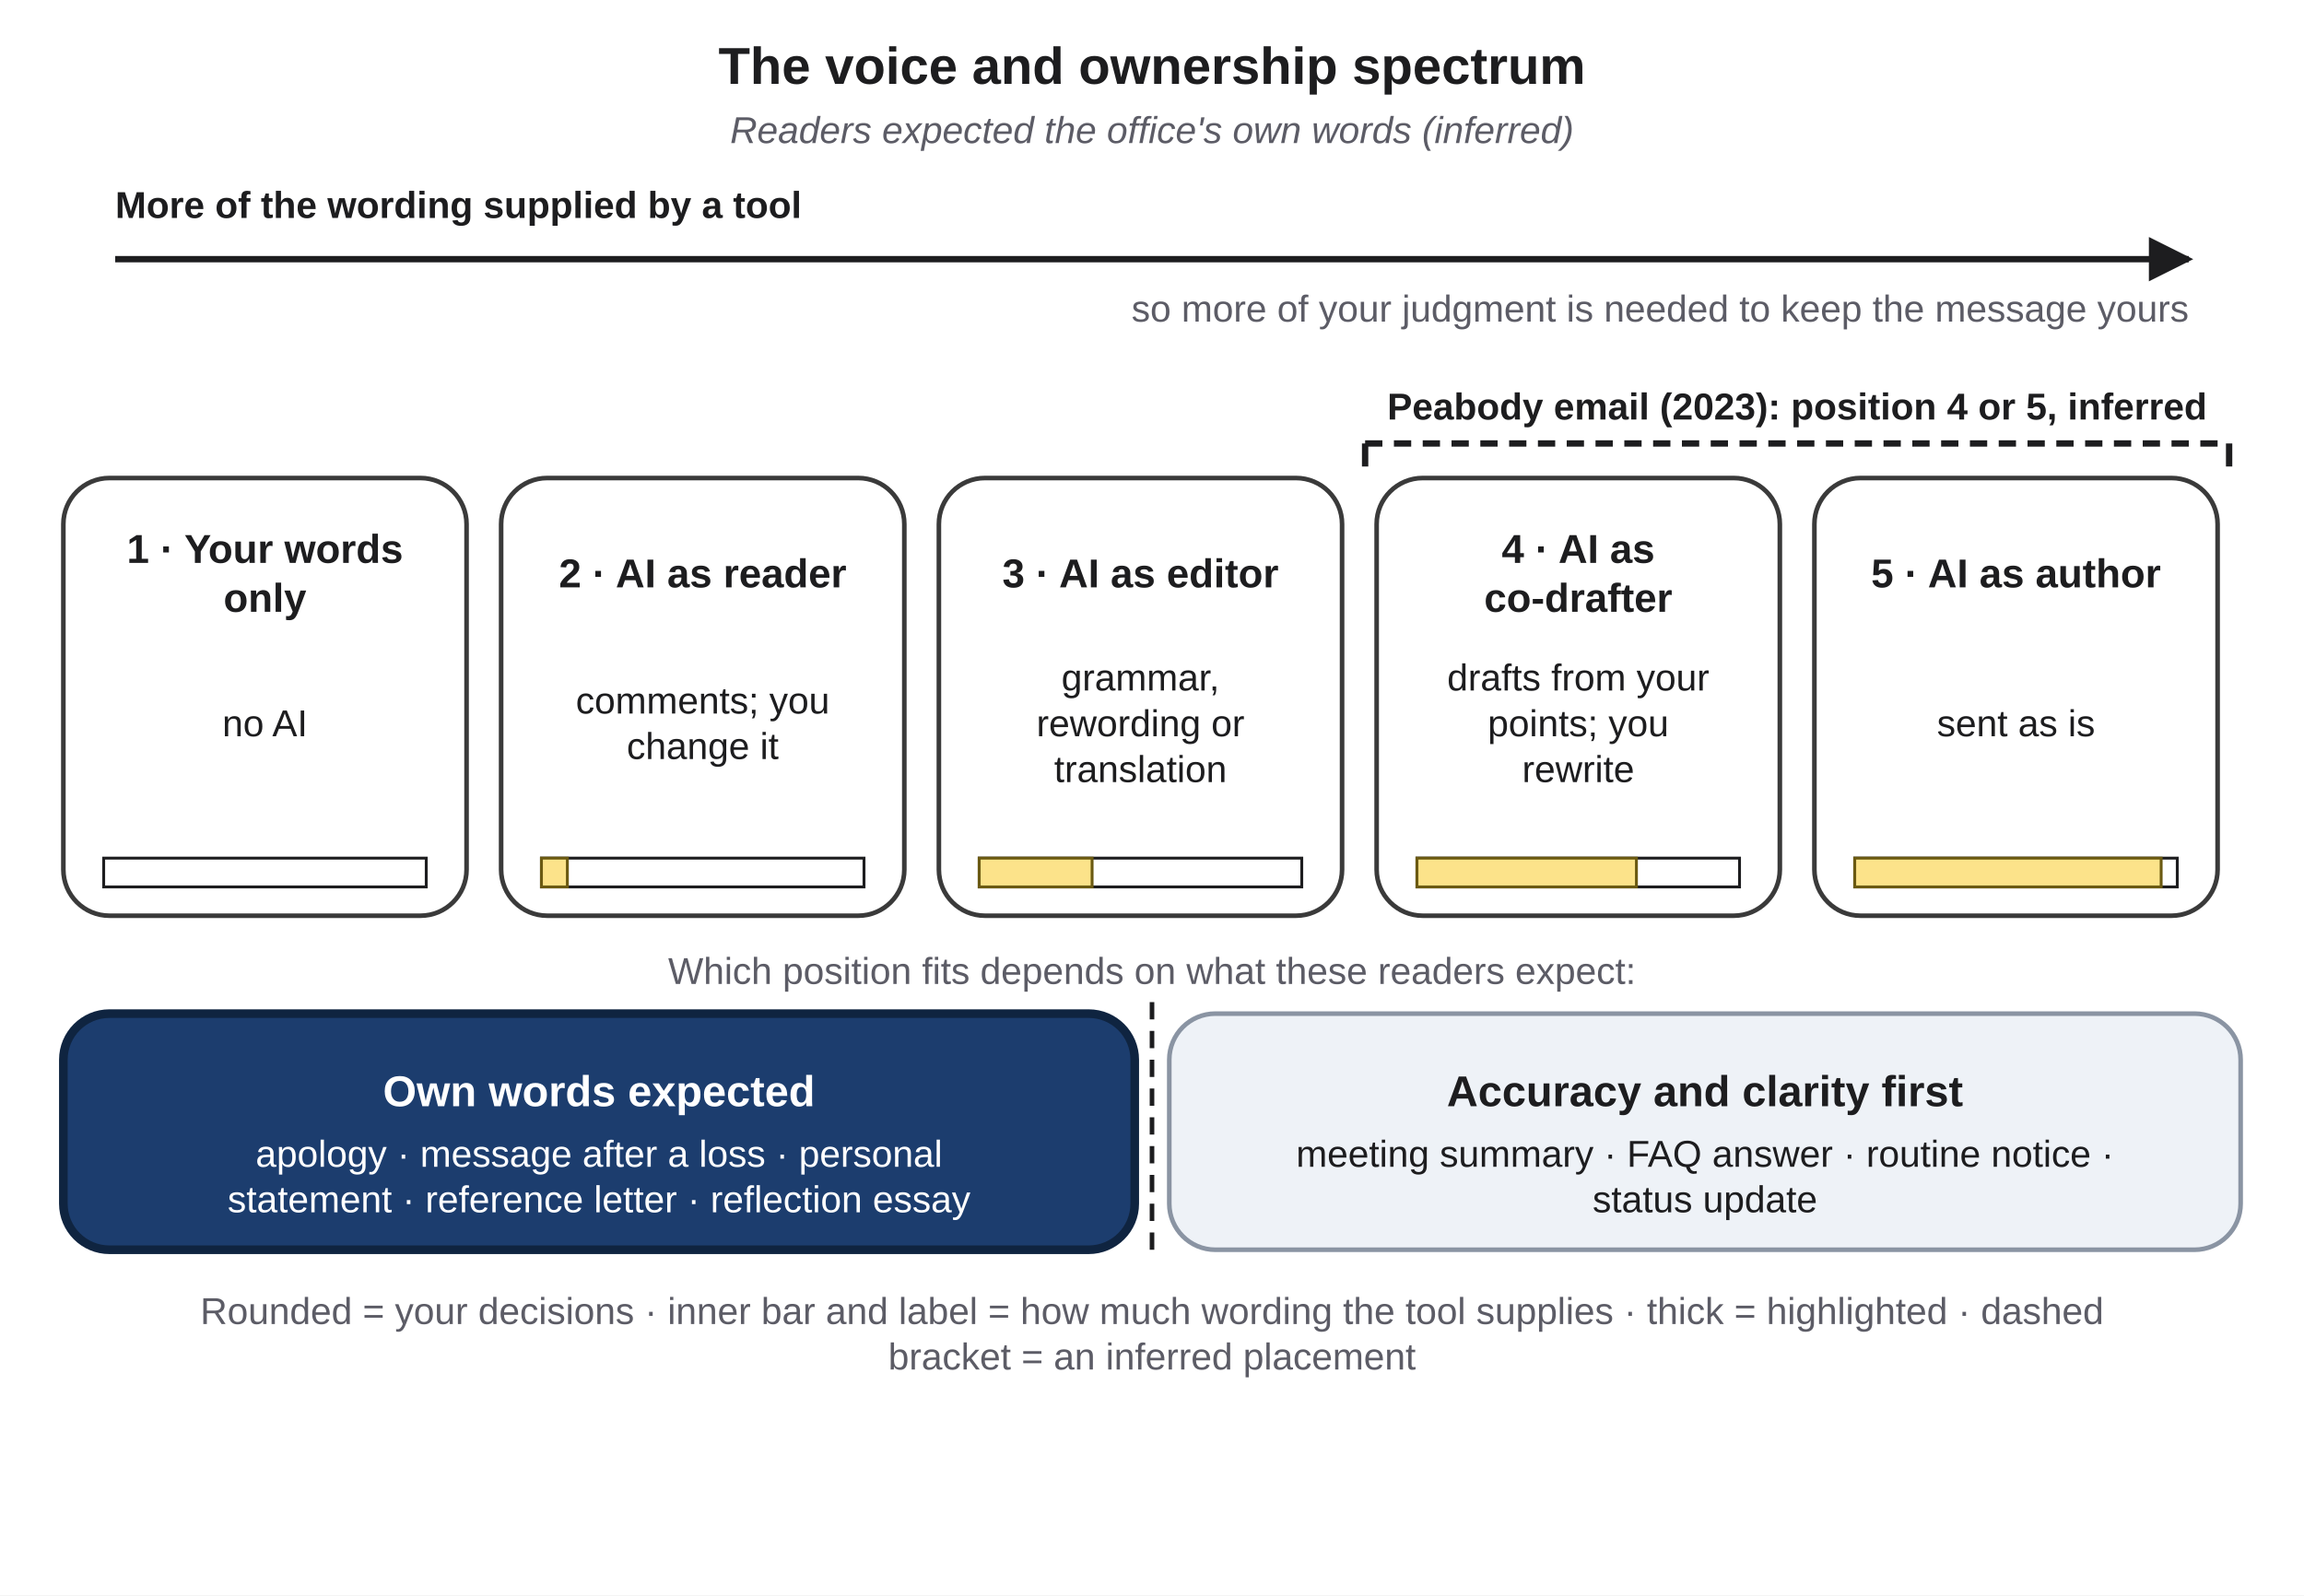
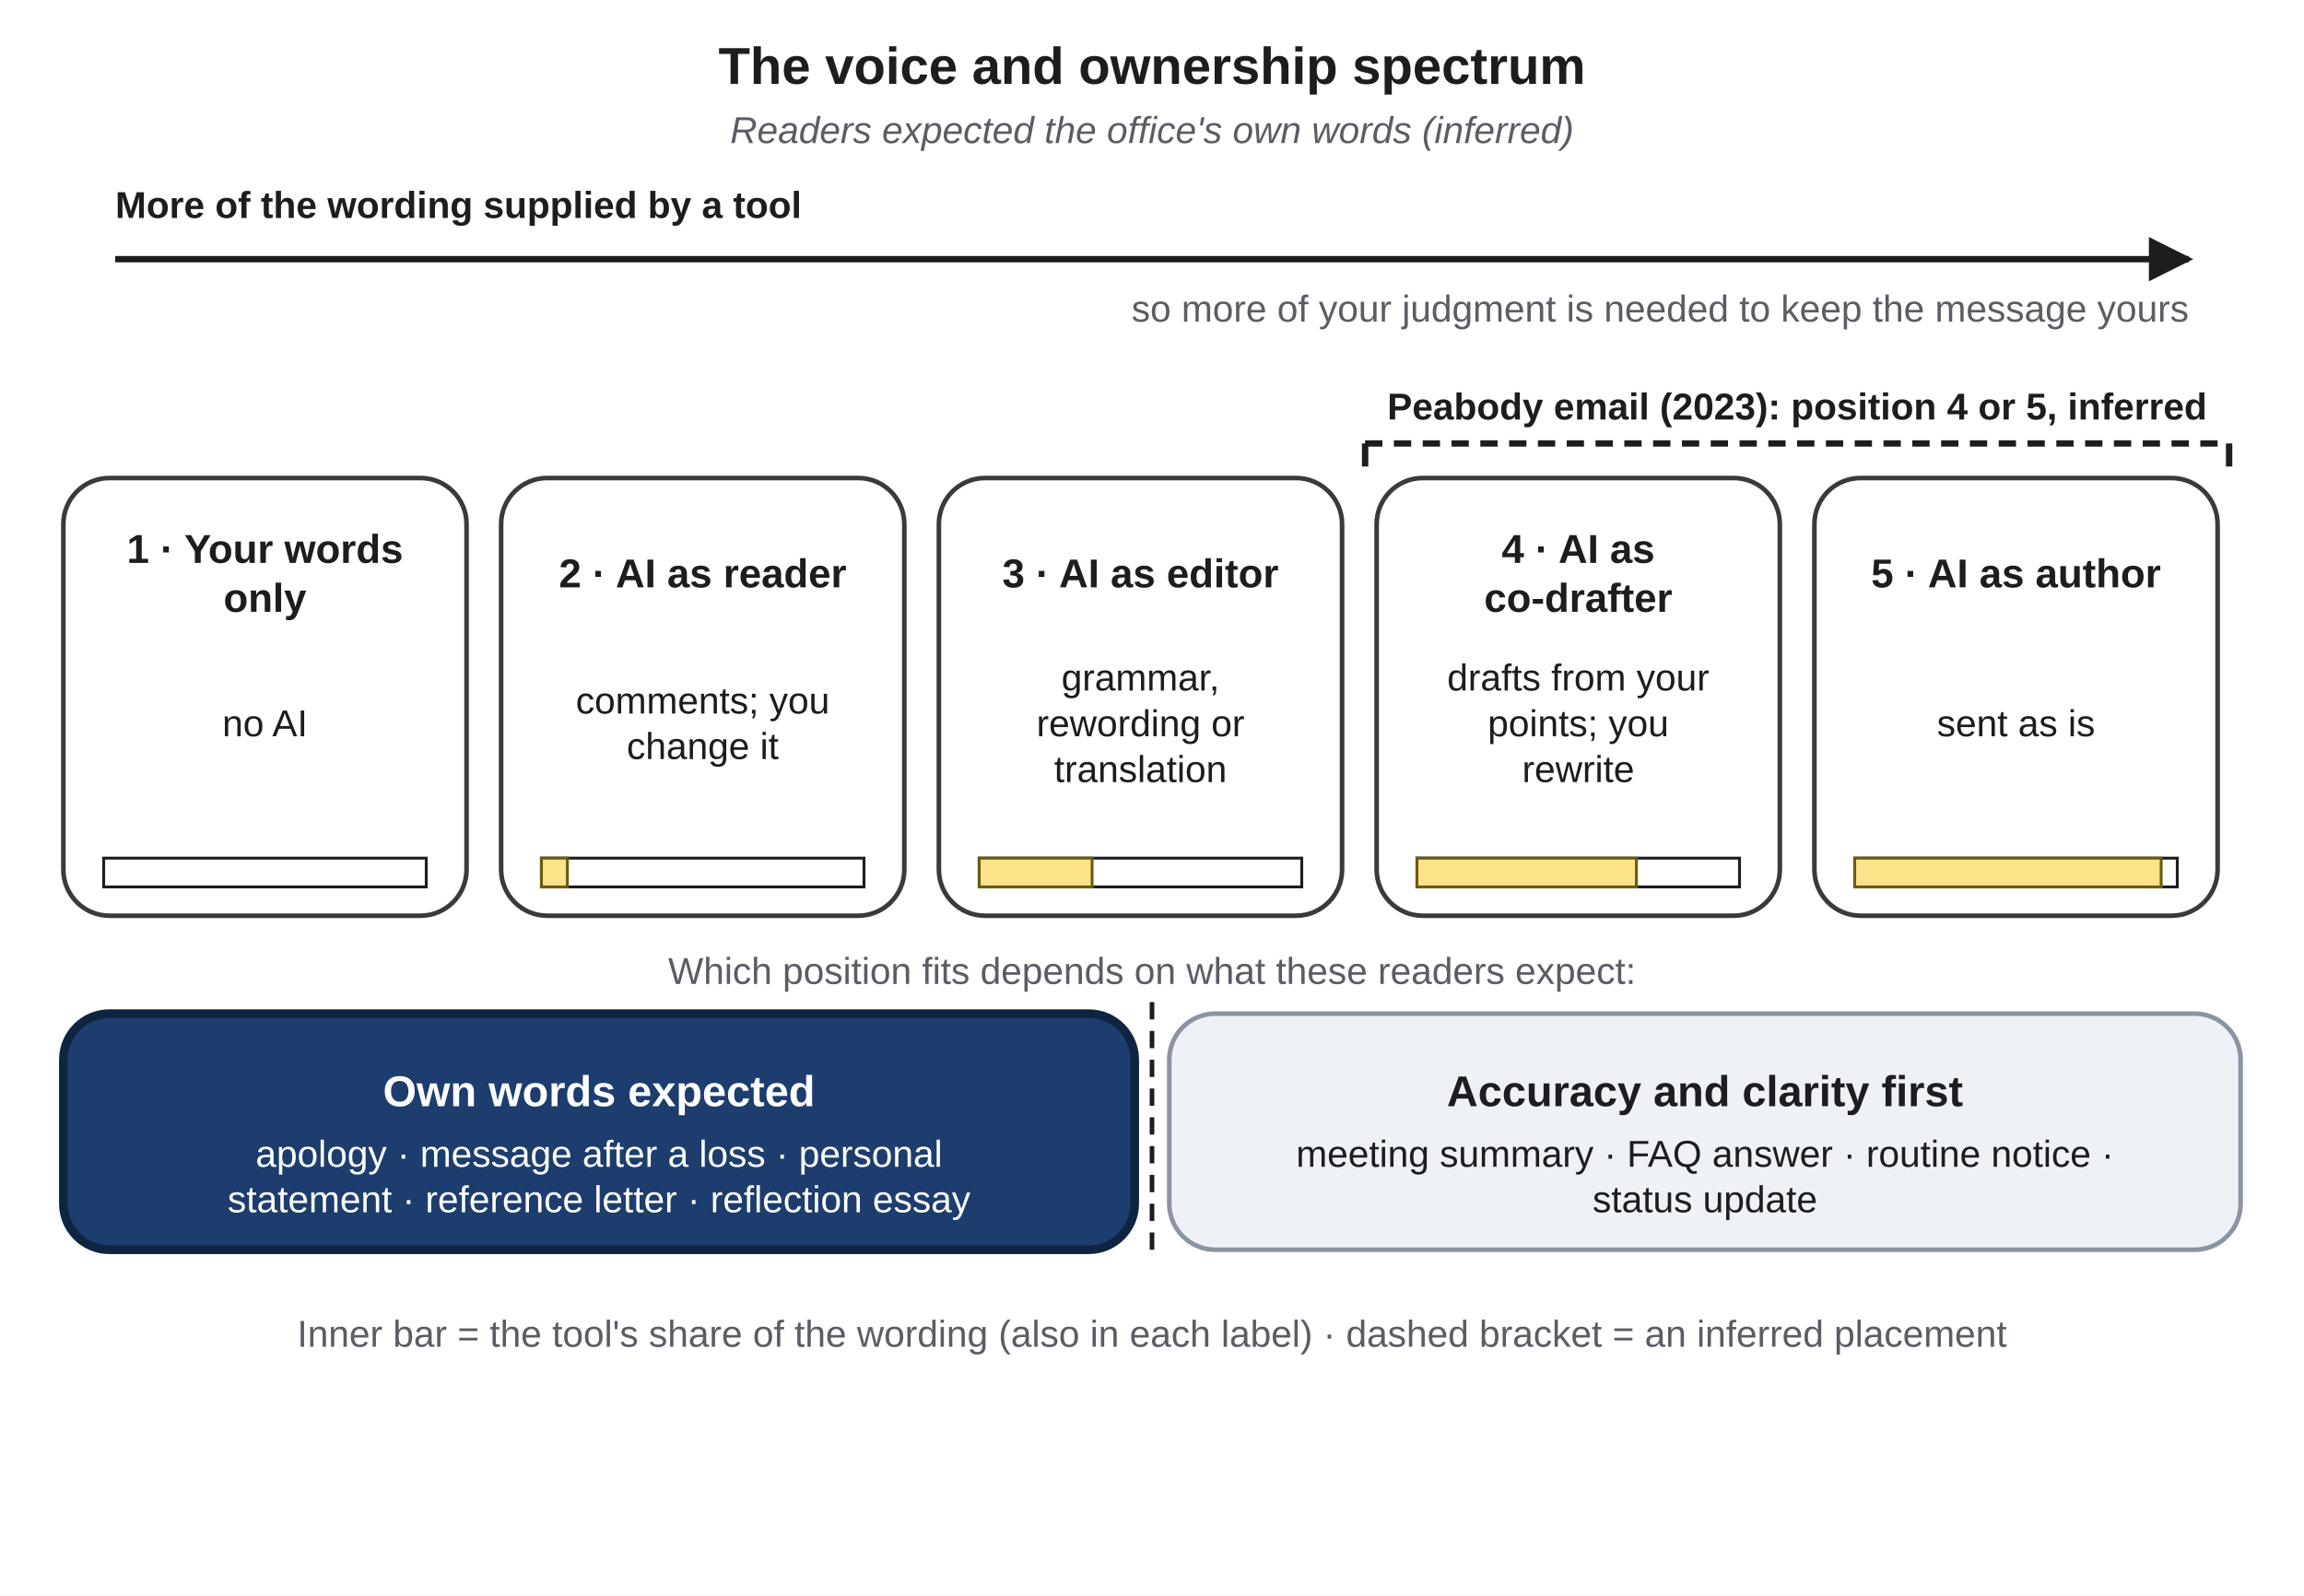
<svg xmlns="http://www.w3.org/2000/svg" viewBox="0 0 800 554" width="800" height="554" role="img" font-family="'Source Sans 3', 'Source Sans Pro', 'Helvetica Neue', Arial, sans-serif">
  <defs>
    <marker id="arrow-color" viewBox="0 0 10 10" refX="9" refY="5" markerWidth="7" markerHeight="7" orient="auto-start-reverse">
      <path d="M0,0 L10,5 L0,10 z" fill="#1D1D1F" />
    </marker>
    <pattern id="hatch" patternUnits="userSpaceOnUse" width="8" height="8" patternTransform="rotate(45)">
      <rect width="8" height="8" fill="#FFFFFF" />
      <line x1="0" y1="0" x2="0" y2="8" stroke="#9A9A9A" stroke-width="1.3" />
    </pattern>
    <pattern id="dots" patternUnits="userSpaceOnUse" width="7" height="7">
      <rect width="7" height="7" fill="#FFFFFF" />
      <circle cx="3.5" cy="3.5" r="1.2" fill="#000" />
    </pattern>
  </defs>
  <rect width="800" height="554" fill="#FFFFFF" />
  <text x="400.0" y="24.0" font-size="18" font-weight="700" text-anchor="middle" dominant-baseline="middle" fill="#1D1D1F" style="">The voice and ownership spectrum</text>
  <text x="400.0" y="46.0" font-size="13" font-weight="normal" text-anchor="middle" dominant-baseline="middle" fill="#5C5C66" style="font-style:italic;">Readers expected the office's own words (inferred)</text>
  <path d="M40.0,90.0 L760.0,90.0" fill="none" stroke="#1D1D1F" stroke-width="2.2" marker-end="url(#arrow-color)" />
  <text x="40.0" y="72.0" font-size="13" font-weight="700" text-anchor="start" dominant-baseline="middle" fill="#1D1D1F" style="">More of the wording supplied by a tool</text>
  <text x="760.0" y="108.0" font-size="13" font-weight="normal" text-anchor="end" dominant-baseline="middle" fill="#5C5C66" style="">so more of your judgment is needed to keep the message yours</text>
  <rect x="22" y="166" width="140" height="152" rx="16" fill="#FFFFFF" stroke="#3A3A3A" stroke-width="1.6" />
  <text x="92.0" y="242.0" font-size="14" font-weight="600" text-anchor="middle" dominant-baseline="middle" fill="#1D1D1F" style="" />
  <text x="92.0" y="191.5" font-size="14" font-weight="600" text-anchor="middle" dominant-baseline="middle" fill="#1D1D1F" style="">1 · Your words</text>
  <text x="92.0" y="208.5" font-size="14" font-weight="600" text-anchor="middle" dominant-baseline="middle" fill="#1D1D1F" style="">only</text>
  <text x="92.0" y="252.0" font-size="13" font-weight="normal" text-anchor="middle" dominant-baseline="middle" fill="#1D1D1F" style="">no AI</text>
  <rect x="36" y="298" width="112" height="10" fill="#FFFFFF" stroke="#1D1D1F" stroke-width="1" />
  <rect x="174" y="166" width="140" height="152" rx="16" fill="#FFFFFF" stroke="#3A3A3A" stroke-width="1.6" />
  <text x="244.0" y="242.0" font-size="14" font-weight="600" text-anchor="middle" dominant-baseline="middle" fill="#1D1D1F" style="" />
  <text x="244.0" y="200.0" font-size="14" font-weight="600" text-anchor="middle" dominant-baseline="middle" fill="#1D1D1F" style="">2 · AI as reader</text>
  <text x="244.0" y="244.1" font-size="13" font-weight="normal" text-anchor="middle" dominant-baseline="middle" fill="#1D1D1F" style="">comments; you</text>
  <text x="244.0" y="259.9" font-size="13" font-weight="normal" text-anchor="middle" dominant-baseline="middle" fill="#1D1D1F" style="">change it</text>
  <rect x="188" y="298" width="112" height="10" fill="#FFFFFF" stroke="#1D1D1F" stroke-width="1" />
  <rect x="188" y="298" width="9.0" height="10" fill="#FCE38A" stroke="#6B5A12" stroke-width="1" />
  <rect x="326" y="166" width="140" height="152" rx="16" fill="#FFFFFF" stroke="#3A3A3A" stroke-width="1.6" />
  <text x="396.0" y="242.0" font-size="14" font-weight="600" text-anchor="middle" dominant-baseline="middle" fill="#1D1D1F" style="" />
  <text x="396.0" y="200.0" font-size="14" font-weight="600" text-anchor="middle" dominant-baseline="middle" fill="#1D1D1F" style="">3 · AI as editor</text>
  <text x="396.0" y="236.1" font-size="13" font-weight="normal" text-anchor="middle" dominant-baseline="middle" fill="#1D1D1F" style="">grammar,</text>
  <text x="396.0" y="252.0" font-size="13" font-weight="normal" text-anchor="middle" dominant-baseline="middle" fill="#1D1D1F" style="">rewording or</text>
  <text x="396.0" y="267.9" font-size="13" font-weight="normal" text-anchor="middle" dominant-baseline="middle" fill="#1D1D1F" style="">translation</text>
  <rect x="340" y="298" width="112" height="10" fill="#FFFFFF" stroke="#1D1D1F" stroke-width="1" />
  <rect x="340" y="298" width="39.2" height="10" fill="#FCE38A" stroke="#6B5A12" stroke-width="1" />
  <rect x="478" y="166" width="140" height="152" rx="16" fill="#FFFFFF" stroke="#3A3A3A" stroke-width="1.6" />
  <text x="548.0" y="242.0" font-size="14" font-weight="600" text-anchor="middle" dominant-baseline="middle" fill="#1D1D1F" style="" />
  <text x="548.0" y="191.5" font-size="14" font-weight="600" text-anchor="middle" dominant-baseline="middle" fill="#1D1D1F" style="">4 · AI as</text>
  <text x="548.0" y="208.5" font-size="14" font-weight="600" text-anchor="middle" dominant-baseline="middle" fill="#1D1D1F" style="">co-drafter</text>
  <text x="548.0" y="236.1" font-size="13" font-weight="normal" text-anchor="middle" dominant-baseline="middle" fill="#1D1D1F" style="">drafts from your</text>
  <text x="548.0" y="252.0" font-size="13" font-weight="normal" text-anchor="middle" dominant-baseline="middle" fill="#1D1D1F" style="">points; you</text>
  <text x="548.0" y="267.9" font-size="13" font-weight="normal" text-anchor="middle" dominant-baseline="middle" fill="#1D1D1F" style="">rewrite</text>
  <rect x="492" y="298" width="112" height="10" fill="#FFFFFF" stroke="#1D1D1F" stroke-width="1" />
  <rect x="492" y="298" width="76.2" height="10" fill="#FCE38A" stroke="#6B5A12" stroke-width="1" />
  <rect x="630" y="166" width="140" height="152" rx="16" fill="#FFFFFF" stroke="#3A3A3A" stroke-width="1.6" />
  <text x="700.0" y="242.0" font-size="14" font-weight="600" text-anchor="middle" dominant-baseline="middle" fill="#1D1D1F" style="" />
  <text x="700.0" y="200.0" font-size="14" font-weight="600" text-anchor="middle" dominant-baseline="middle" fill="#1D1D1F" style="">5 · AI as author</text>
  <text x="700.0" y="252.0" font-size="13" font-weight="normal" text-anchor="middle" dominant-baseline="middle" fill="#1D1D1F" style="">sent as is</text>
  <rect x="644" y="298" width="112" height="10" fill="#FFFFFF" stroke="#1D1D1F" stroke-width="1" />
  <rect x="644" y="298" width="106.4" height="10" fill="#FCE38A" stroke="#6B5A12" stroke-width="1" />
  <line x1="474" y1="154" x2="774" y2="154" stroke="#1D1D1F" stroke-width="2.2" stroke-dasharray="6 4" />
  <line x1="474" y1="154" x2="474" y2="162" stroke="#1D1D1F" stroke-width="2.2" />
  <line x1="774" y1="154" x2="774" y2="162" stroke="#1D1D1F" stroke-width="2.2" />
  <text x="624.0" y="142.0" font-size="13" font-weight="700" text-anchor="middle" dominant-baseline="middle" fill="#1D1D1F" style="">Peabody email (2023): position 4 or 5, inferred</text>
  <text x="400.0" y="338.0" font-size="13" font-weight="normal" text-anchor="middle" dominant-baseline="middle" fill="#5C5C66" style="">Which position fits depends on what these readers expect:</text>
  <rect x="22" y="352" width="372" height="82" rx="16" fill="#1C3D6E" stroke="#0F2440" stroke-width="3" />
  <text x="208.0" y="379.9" font-size="15" font-weight="600" text-anchor="middle" dominant-baseline="middle" fill="#FFFFFF" style="">Own words expected</text>
  <text x="208.0" y="401.5" font-size="13" font-weight="normal" text-anchor="middle" dominant-baseline="middle" fill="#FFFFFF" style="">apology · message after a loss · personal</text>
  <text x="208.0" y="417.3" font-size="13" font-weight="normal" text-anchor="middle" dominant-baseline="middle" fill="#FFFFFF" style="">statement · reference letter · reflection essay</text>
  <rect x="406" y="352" width="372" height="82" rx="16" fill="#EEF2F7" stroke="#8A94A3" stroke-width="1.6" />
  <text x="592.0" y="379.9" font-size="15" font-weight="600" text-anchor="middle" dominant-baseline="middle" fill="#1D1D1F" style="">Accuracy and clarity first</text>
  <text x="592.0" y="401.5" font-size="13" font-weight="normal" text-anchor="middle" dominant-baseline="middle" fill="#1D1D1F" style="">meeting summary · FAQ answer · routine notice ·</text>
  <text x="592.0" y="417.3" font-size="13" font-weight="normal" text-anchor="middle" dominant-baseline="middle" fill="#1D1D1F" style="">status update</text>
  <line x1="400" y1="348" x2="400" y2="438" stroke="#1D1D1F" stroke-width="1.6" stroke-dasharray="6 4" />
-   <text x="400.0" y="456.1" font-size="13" font-weight="normal" text-anchor="middle" dominant-baseline="middle" fill="#5C5C66" style="">Rounded = your decisions · inner bar and label = how much wording the tool supplies · thick = highlighted · dashed</text>
-   <text x="400.0" y="471.9" font-size="13" font-weight="normal" text-anchor="middle" dominant-baseline="middle" fill="#5C5C66" style="">bracket = an inferred placement</text>
+   <text x="400.0" y="464.0" font-size="13" font-weight="normal" text-anchor="middle" dominant-baseline="middle" fill="#5C5C66" style="">Inner bar = the tool's share of the wording (also in each label) · dashed bracket = an inferred placement</text>
</svg>
